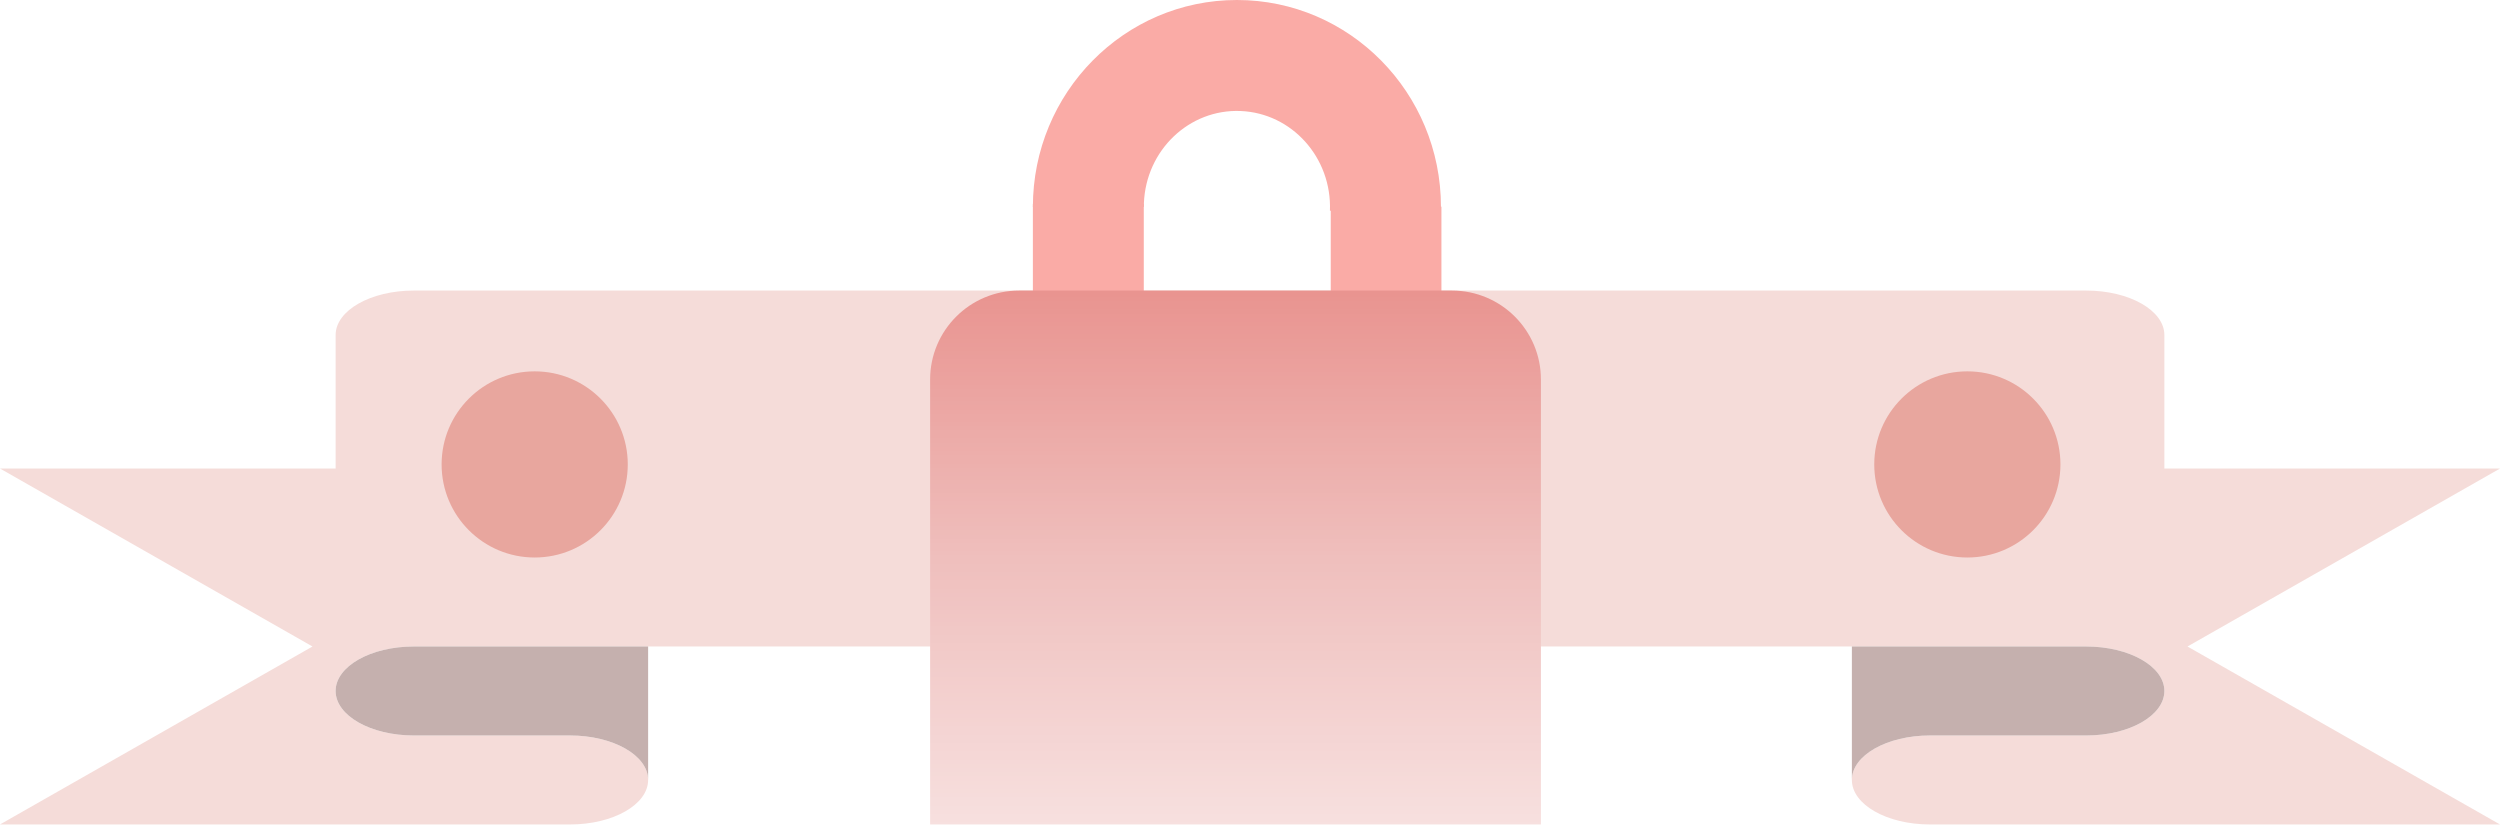
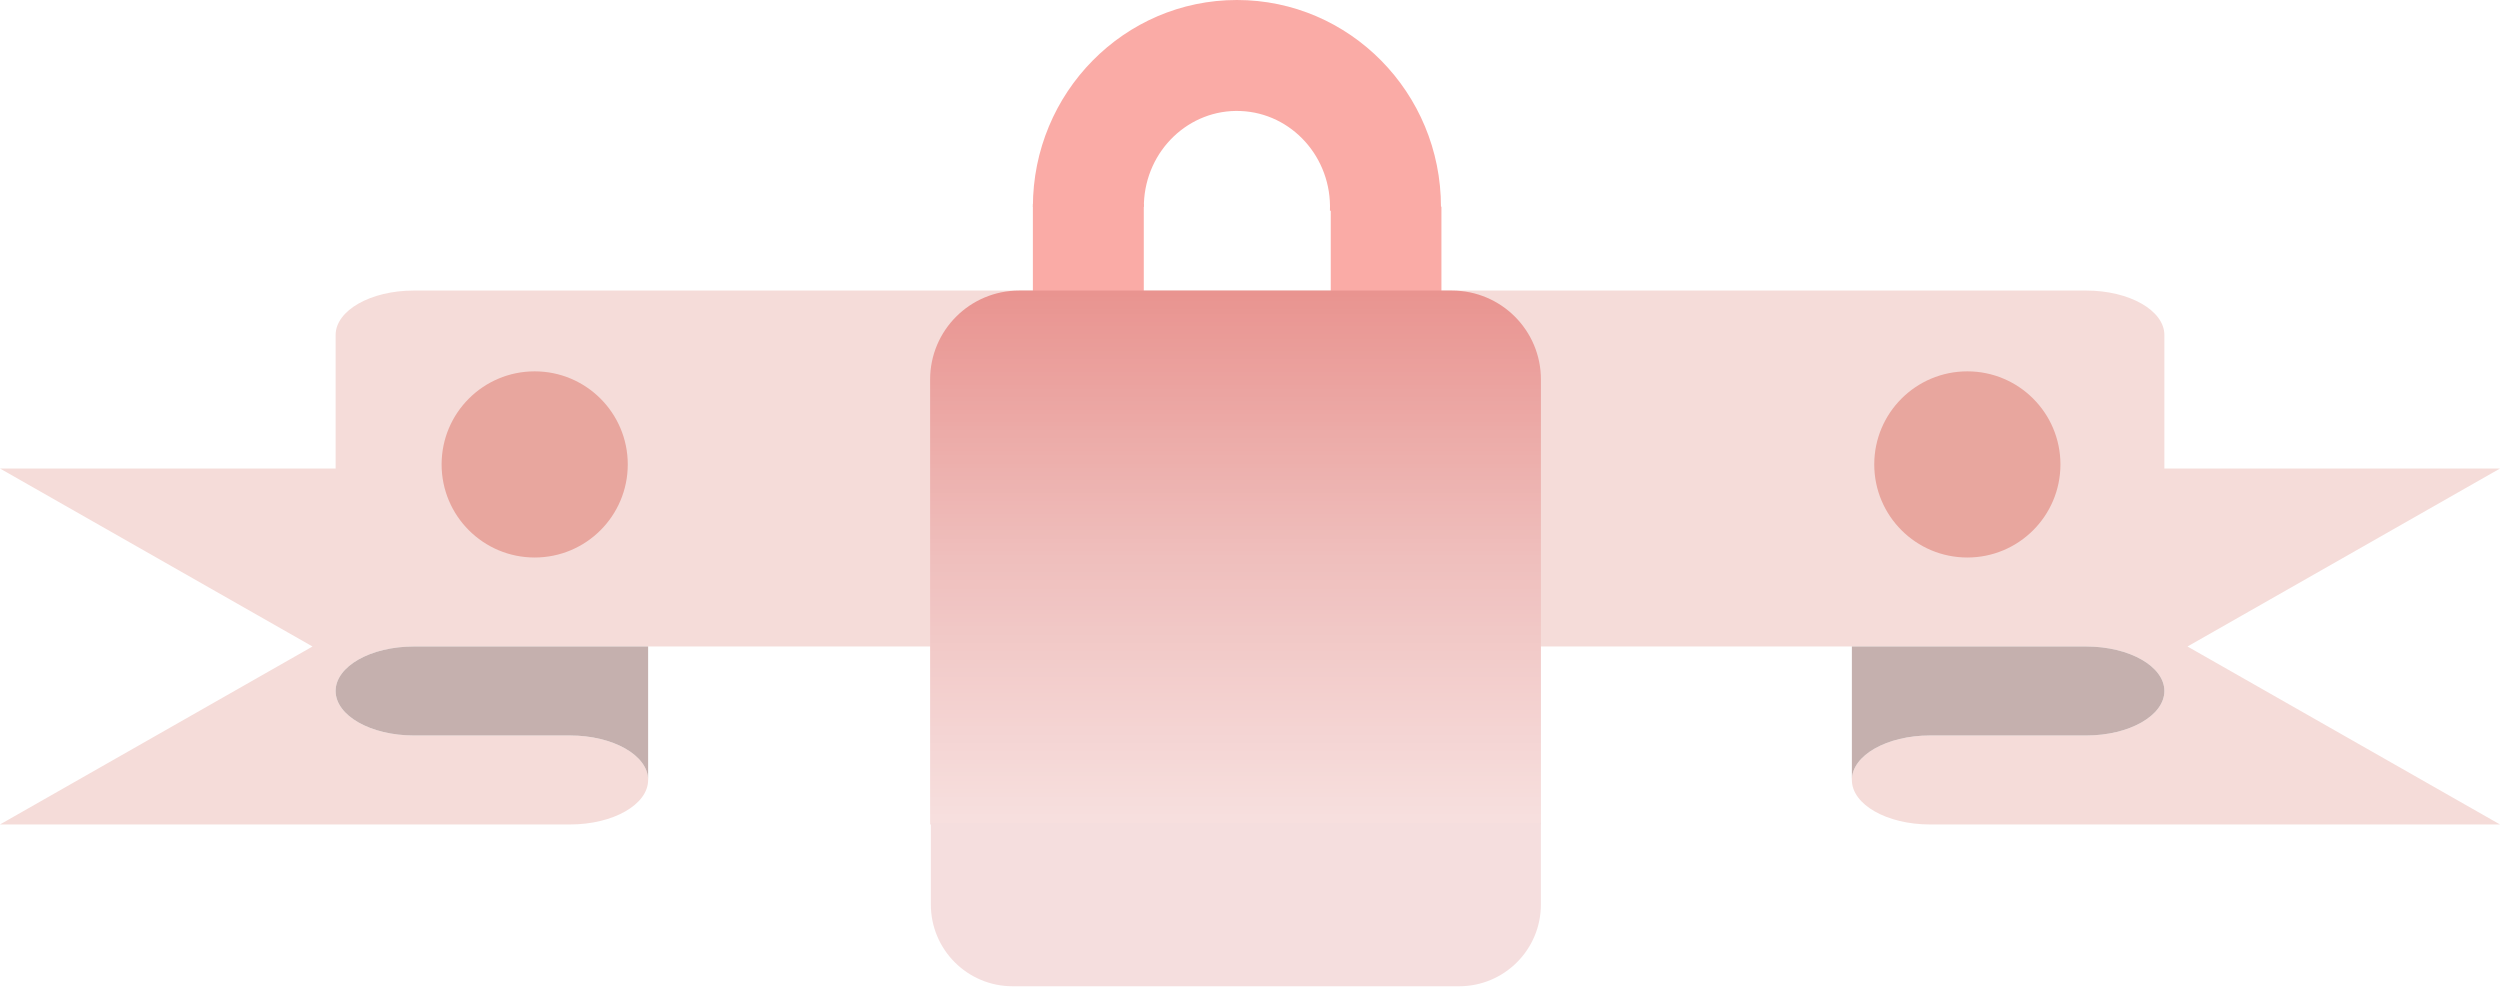
- <svg xmlns="http://www.w3.org/2000/svg" xmlns:xlink="http://www.w3.org/1999/xlink" width="238.76mm" height="78.74mm" viewBox="0 0 238.76 78.74" version="1.1" id="svg8">
+ <svg xmlns="http://www.w3.org/2000/svg" width="238.76mm" height="94.192mm" viewBox="0 0 238.76 94.192" version="1.1" id="svg8">
  <defs id="defs2">
-     <g id="g4491">
-       <symbol id="glyph0-0" overflow="visible" style="overflow:visible">
-         <path id="path4485" d="M 5.25,-6.953 V 0 H 0.234 V -6.953 Z M 4.781,-0.438 V -6.516 H 0.688 V -0.438 Z M 4.125,-4.594 c 0,0.211 -0.031,0.398 -0.094,0.562 -0.062,0.168 -0.152,0.309 -0.266,0.422 -0.117,0.117 -0.25,0.203 -0.406,0.266 -0.156,0.062 -0.324,0.102 -0.5,0.109 l -0.031,0.812 c 0,0.043 -0.027,0.07 -0.078,0.078 -0.055,0.012 -0.125,0.016 -0.219,0.016 -0.055,0 -0.102,0 -0.141,0 -0.031,0 -0.062,-0.004 -0.094,-0.016 C 2.273,-2.352 2.258,-2.363 2.25,-2.375 2.238,-2.383 2.234,-2.398 2.234,-2.422 L 2.219,-3.406 C 2.207,-3.508 2.227,-3.582 2.281,-3.625 2.332,-3.676 2.398,-3.703 2.484,-3.703 h 0.094 c 0.156,0 0.285,-0.02 0.391,-0.062 C 3.082,-3.805 3.172,-3.863 3.234,-3.938 3.305,-4.02 3.352,-4.113 3.375,-4.219 c 0.031,-0.102 0.047,-0.211 0.047,-0.328 0,-0.258 -0.074,-0.469 -0.219,-0.625 C 3.055,-5.328 2.82,-5.406 2.5,-5.406 c -0.137,0 -0.262,0.016 -0.375,0.047 -0.105,0.023 -0.199,0.055 -0.281,0.094 -0.086,0.031 -0.152,0.062 -0.203,0.094 -0.055,0.023 -0.09,0.031 -0.109,0.031 -0.012,0 -0.023,0 -0.031,0 C 1.488,-5.148 1.473,-5.164 1.453,-5.188 1.441,-5.207 1.43,-5.234 1.422,-5.266 c 0,-0.031 0,-0.078 0,-0.141 0,-0.062 0.004,-0.109 0.016,-0.141 C 1.445,-5.586 1.469,-5.625 1.5,-5.656 c 0.02,-0.02 0.066,-0.047 0.141,-0.078 0.07,-0.039 0.156,-0.07 0.25,-0.094 0.102,-0.031 0.211,-0.055 0.328,-0.078 0.125,-0.031 0.242,-0.047 0.359,-0.047 0.27,0 0.5,0.039 0.688,0.109 0.195,0.074 0.359,0.172 0.484,0.297 0.125,0.125 0.219,0.273 0.281,0.438 0.062,0.156 0.094,0.328 0.094,0.516 z m -1.172,3.125 c 0,0.074 -0.012,0.137 -0.031,0.188 -0.012,0.055 -0.031,0.094 -0.062,0.125 -0.031,0.031 -0.074,0.059 -0.125,0.078 -0.043,0.012 -0.105,0.016 -0.188,0.016 -0.074,0 -0.137,-0.004 -0.188,-0.016 C 2.305,-1.098 2.266,-1.125 2.234,-1.156 2.203,-1.188 2.176,-1.227 2.156,-1.281 2.145,-1.332 2.141,-1.395 2.141,-1.469 c 0,-0.07 0.004,-0.133 0.016,-0.188 0.02,-0.051 0.047,-0.094 0.078,-0.125 0.031,-0.031 0.07,-0.051 0.125,-0.062 0.051,-0.02 0.113,-0.031 0.188,-0.031 0.082,0 0.145,0.012 0.188,0.031 0.051,0.012 0.094,0.031 0.125,0.062 0.031,0.031 0.051,0.074 0.062,0.125 0.02,0.055 0.031,0.117 0.031,0.188 z M 0,2.125 Z m 0,0" style="stroke:none" />
-       </symbol>
-       <symbol id="glyph0-1" overflow="visible" style="overflow:visible">
-         <path id="path4488" d="" style="stroke:none" />
-       </symbol>
-     </g>
    <clipPath id="clip1">
-       <path id="path4493" d="M 302,148 H 468 V 294 H 302 Z m 0,0" />
+       <path id="path4485" d="M 324,132 H 490 V 278 H 324 Z m 0,0" />
    </clipPath>
    <clipPath id="clip2">
-       <path id="path4496" d="m 326.191,148.66 h 117.18 c 13.309,0 24.09,10.781 24.09,24.09 V 293.199 H 302.102 V 172.75 c 0,-13.309 10.789,-24.09 24.09,-24.09 z m 0,0" />
+       <path id="path4488" d="m 348.641,132.66 h 117.18 c 13.309,0 24.09,10.781 24.09,24.09 V 277.199 H 324.551 V 156.75 c 0,-13.309 10.789,-24.09 24.09,-24.09 z m 0,0" />
    </clipPath>
-     <linearGradient gradientTransform="matrix(1,0,0,-1,0,612)" y2="318.8" x2="384.78" y1="463.34" x1="384.78" gradientUnits="userSpaceOnUse" id="linear0">
-       <stop id="stop4499" style="stop-color:rgb(91.373%,58.038%,56.47%);stop-opacity:1;" offset="0" />
-       <stop id="stop4501" style="stop-color:rgb(91.391%,58.17%,56.607%);stop-opacity:1;" offset="0.008" />
-       <stop id="stop4503" style="stop-color:rgb(91.428%,58.434%,56.883%);stop-opacity:1;" offset="0.016" />
-       <stop id="stop4505" style="stop-color:rgb(91.464%,58.696%,57.159%);stop-opacity:1;" offset="0.023" />
-       <stop id="stop4507" style="stop-color:rgb(91.501%,58.96%,57.434%);stop-opacity:1;" offset="0.031" />
-       <stop id="stop4509" style="stop-color:rgb(91.537%,59.224%,57.71%);stop-opacity:1;" offset="0.039" />
-       <stop id="stop4511" style="stop-color:rgb(91.574%,59.486%,57.986%);stop-opacity:1;" offset="0.047" />
-       <stop id="stop4513" style="stop-color:rgb(91.611%,59.75%,58.263%);stop-opacity:1;" offset="0.055" />
-       <stop id="stop4515" style="stop-color:rgb(91.647%,60.014%,58.537%);stop-opacity:1;" offset="0.062" />
-       <stop id="stop4517" style="stop-color:rgb(91.684%,60.277%,58.813%);stop-opacity:1;" offset="0.07" />
-       <stop id="stop4519" style="stop-color:rgb(91.721%,60.541%,59.09%);stop-opacity:1;" offset="0.078" />
-       <stop id="stop4521" style="stop-color:rgb(91.759%,60.805%,59.364%);stop-opacity:1;" offset="0.086" />
-       <stop id="stop4523" style="stop-color:rgb(91.795%,61.067%,59.641%);stop-opacity:1;" offset="0.094" />
-       <stop id="stop4525" style="stop-color:rgb(91.832%,61.331%,59.917%);stop-opacity:1;" offset="0.102" />
-       <stop id="stop4527" style="stop-color:rgb(91.869%,61.595%,60.193%);stop-opacity:1;" offset="0.109" />
-       <stop id="stop4529" style="stop-color:rgb(91.905%,61.858%,60.468%);stop-opacity:1;" offset="0.117" />
-       <stop id="stop4531" style="stop-color:rgb(91.942%,62.122%,60.744%);stop-opacity:1;" offset="0.125" />
-       <stop id="stop4533" style="stop-color:rgb(91.978%,62.386%,61.02%);stop-opacity:1;" offset="0.133" />
-       <stop id="stop4535" style="stop-color:rgb(92.015%,62.648%,61.295%);stop-opacity:1;" offset="0.141" />
-       <stop id="stop4537" style="stop-color:rgb(92.052%,62.912%,61.571%);stop-opacity:1;" offset="0.148" />
-       <stop id="stop4539" style="stop-color:rgb(92.088%,63.176%,61.847%);stop-opacity:1;" offset="0.156" />
-       <stop id="stop4541" style="stop-color:rgb(92.125%,63.438%,62.122%);stop-opacity:1;" offset="0.164" />
-       <stop id="stop4543" style="stop-color:rgb(92.162%,63.702%,62.398%);stop-opacity:1;" offset="0.172" />
-       <stop id="stop4545" style="stop-color:rgb(92.2%,63.966%,62.674%);stop-opacity:1;" offset="0.18" />
-       <stop id="stop4547" style="stop-color:rgb(92.236%,64.23%,62.95%);stop-opacity:1;" offset="0.188" />
-       <stop id="stop4549" style="stop-color:rgb(92.273%,64.493%,63.225%);stop-opacity:1;" offset="0.195" />
-       <stop id="stop4551" style="stop-color:rgb(92.31%,64.757%,63.501%);stop-opacity:1;" offset="0.203" />
-       <stop id="stop4553" style="stop-color:rgb(92.346%,65.021%,63.777%);stop-opacity:1;" offset="0.211" />
-       <stop id="stop4555" style="stop-color:rgb(92.383%,65.283%,64.052%);stop-opacity:1;" offset="0.219" />
-       <stop id="stop4557" style="stop-color:rgb(92.419%,65.547%,64.328%);stop-opacity:1;" offset="0.227" />
-       <stop id="stop4559" style="stop-color:rgb(92.456%,65.811%,64.604%);stop-opacity:1;" offset="0.234" />
-       <stop id="stop4561" style="stop-color:rgb(92.493%,66.074%,64.879%);stop-opacity:1;" offset="0.242" />
-       <stop id="stop4563" style="stop-color:rgb(92.529%,66.338%,65.155%);stop-opacity:1;" offset="0.25" />
-       <stop id="stop4565" style="stop-color:rgb(92.566%,66.602%,65.431%);stop-opacity:1;" offset="0.258" />
-       <stop id="stop4567" style="stop-color:rgb(92.603%,66.864%,65.707%);stop-opacity:1;" offset="0.266" />
-       <stop id="stop4569" style="stop-color:rgb(92.641%,67.128%,65.982%);stop-opacity:1;" offset="0.273" />
-       <stop id="stop4571" style="stop-color:rgb(92.677%,67.392%,66.258%);stop-opacity:1;" offset="0.281" />
-       <stop id="stop4573" style="stop-color:rgb(92.714%,67.654%,66.534%);stop-opacity:1;" offset="0.289" />
-       <stop id="stop4575" style="stop-color:rgb(92.751%,67.918%,66.809%);stop-opacity:1;" offset="0.297" />
-       <stop id="stop4577" style="stop-color:rgb(92.787%,68.182%,67.085%);stop-opacity:1;" offset="0.305" />
-       <stop id="stop4579" style="stop-color:rgb(92.824%,68.445%,67.361%);stop-opacity:1;" offset="0.312" />
-       <stop id="stop4581" style="stop-color:rgb(92.86%,68.709%,67.638%);stop-opacity:1;" offset="0.32" />
-       <stop id="stop4583" style="stop-color:rgb(92.897%,68.973%,67.912%);stop-opacity:1;" offset="0.328" />
-       <stop id="stop4585" style="stop-color:rgb(92.934%,69.235%,68.188%);stop-opacity:1;" offset="0.336" />
-       <stop id="stop4587" style="stop-color:rgb(92.97%,69.499%,68.465%);stop-opacity:1;" offset="0.344" />
-       <stop id="stop4589" style="stop-color:rgb(93.007%,69.763%,68.739%);stop-opacity:1;" offset="0.352" />
-       <stop id="stop4591" style="stop-color:rgb(93.045%,70.026%,69.016%);stop-opacity:1;" offset="0.359" />
-       <stop id="stop4593" style="stop-color:rgb(93.082%,70.29%,69.292%);stop-opacity:1;" offset="0.367" />
-       <stop id="stop4595" style="stop-color:rgb(93.118%,70.554%,69.566%);stop-opacity:1;" offset="0.375" />
-       <stop id="stop4597" style="stop-color:rgb(93.155%,70.816%,69.843%);stop-opacity:1;" offset="0.383" />
-       <stop id="stop4599" style="stop-color:rgb(93.192%,71.08%,70.119%);stop-opacity:1;" offset="0.391" />
-       <stop id="stop4601" style="stop-color:rgb(93.228%,71.344%,70.395%);stop-opacity:1;" offset="0.398" />
-       <stop id="stop4603" style="stop-color:rgb(93.265%,71.606%,70.67%);stop-opacity:1;" offset="0.406" />
-       <stop id="stop4605" style="stop-color:rgb(93.301%,71.87%,70.946%);stop-opacity:1;" offset="0.414" />
-       <stop id="stop4607" style="stop-color:rgb(93.338%,72.134%,71.222%);stop-opacity:1;" offset="0.422" />
-       <stop id="stop4609" style="stop-color:rgb(93.375%,72.398%,71.497%);stop-opacity:1;" offset="0.43" />
-       <stop id="stop4611" style="stop-color:rgb(93.411%,72.661%,71.773%);stop-opacity:1;" offset="0.438" />
-       <stop id="stop4613" style="stop-color:rgb(93.448%,72.925%,72.049%);stop-opacity:1;" offset="0.445" />
-       <stop id="stop4615" style="stop-color:rgb(93.486%,73.189%,72.325%);stop-opacity:1;" offset="0.453" />
-       <stop id="stop4617" style="stop-color:rgb(93.523%,73.451%,72.6%);stop-opacity:1;" offset="0.461" />
-       <stop id="stop4619" style="stop-color:rgb(93.559%,73.715%,72.876%);stop-opacity:1;" offset="0.469" />
-       <stop id="stop4621" style="stop-color:rgb(93.596%,73.979%,73.152%);stop-opacity:1;" offset="0.477" />
-       <stop id="stop4623" style="stop-color:rgb(93.633%,74.242%,73.427%);stop-opacity:1;" offset="0.484" />
-       <stop id="stop4625" style="stop-color:rgb(93.669%,74.506%,73.703%);stop-opacity:1;" offset="0.492" />
-       <stop id="stop4627" style="stop-color:rgb(93.706%,74.77%,73.979%);stop-opacity:1;" offset="0.5" />
-       <stop id="stop4629" style="stop-color:rgb(93.748%,75.002%,74.22%);stop-opacity:1;" offset="0.508" />
-       <stop id="stop4631" style="stop-color:rgb(93.797%,75.204%,74.429%);stop-opacity:1;" offset="0.516" />
-       <stop id="stop4633" style="stop-color:rgb(93.846%,75.406%,74.638%);stop-opacity:1;" offset="0.523" />
-       <stop id="stop4635" style="stop-color:rgb(93.896%,75.609%,74.846%);stop-opacity:1;" offset="0.531" />
-       <stop id="stop4637" style="stop-color:rgb(93.945%,75.81%,75.055%);stop-opacity:1;" offset="0.539" />
-       <stop id="stop4639" style="stop-color:rgb(93.994%,76.013%,75.262%);stop-opacity:1;" offset="0.547" />
-       <stop id="stop4641" style="stop-color:rgb(94.043%,76.215%,75.471%);stop-opacity:1;" offset="0.555" />
-       <stop id="stop4643" style="stop-color:rgb(94.092%,76.418%,75.679%);stop-opacity:1;" offset="0.562" />
-       <stop id="stop4645" style="stop-color:rgb(94.141%,76.619%,75.888%);stop-opacity:1;" offset="0.57" />
-       <stop id="stop4647" style="stop-color:rgb(94.189%,76.822%,76.096%);stop-opacity:1;" offset="0.578" />
-       <stop id="stop4649" style="stop-color:rgb(94.238%,77.023%,76.305%);stop-opacity:1;" offset="0.586" />
-       <stop id="stop4651" style="stop-color:rgb(94.289%,77.226%,76.512%);stop-opacity:1;" offset="0.594" />
-       <stop id="stop4653" style="stop-color:rgb(94.337%,77.428%,76.721%);stop-opacity:1;" offset="0.602" />
-       <stop id="stop4655" style="stop-color:rgb(94.386%,77.631%,76.929%);stop-opacity:1;" offset="0.609" />
-       <stop id="stop4657" style="stop-color:rgb(94.435%,77.832%,77.138%);stop-opacity:1;" offset="0.617" />
-       <stop id="stop4659" style="stop-color:rgb(94.484%,78.035%,77.345%);stop-opacity:1;" offset="0.625" />
-       <stop id="stop4661" style="stop-color:rgb(94.533%,78.238%,77.554%);stop-opacity:1;" offset="0.633" />
-       <stop id="stop4663" style="stop-color:rgb(94.582%,78.439%,77.762%);stop-opacity:1;" offset="0.641" />
-       <stop id="stop4665" style="stop-color:rgb(94.632%,78.642%,77.971%);stop-opacity:1;" offset="0.648" />
-       <stop id="stop4667" style="stop-color:rgb(94.681%,78.844%,78.18%);stop-opacity:1;" offset="0.656" />
-       <stop id="stop4669" style="stop-color:rgb(94.73%,79.047%,78.387%);stop-opacity:1;" offset="0.664" />
-       <stop id="stop4671" style="stop-color:rgb(94.778%,79.248%,78.596%);stop-opacity:1;" offset="0.672" />
-       <stop id="stop4673" style="stop-color:rgb(94.827%,79.451%,78.804%);stop-opacity:1;" offset="0.68" />
-       <stop id="stop4675" style="stop-color:rgb(94.876%,79.652%,79.013%);stop-opacity:1;" offset="0.688" />
-       <stop id="stop4677" style="stop-color:rgb(94.925%,79.855%,79.221%);stop-opacity:1;" offset="0.695" />
-       <stop id="stop4679" style="stop-color:rgb(94.974%,80.057%,79.43%);stop-opacity:1;" offset="0.703" />
-       <stop id="stop4681" style="stop-color:rgb(95.024%,80.26%,79.637%);stop-opacity:1;" offset="0.711" />
-       <stop id="stop4683" style="stop-color:rgb(95.073%,80.461%,79.846%);stop-opacity:1;" offset="0.719" />
-       <stop id="stop4685" style="stop-color:rgb(95.122%,80.664%,80.054%);stop-opacity:1;" offset="0.727" />
-       <stop id="stop4687" style="stop-color:rgb(95.171%,80.865%,80.263%);stop-opacity:1;" offset="0.734" />
-       <stop id="stop4689" style="stop-color:rgb(95.219%,81.068%,80.47%);stop-opacity:1;" offset="0.742" />
-       <stop id="stop4691" style="stop-color:rgb(95.268%,81.27%,80.679%);stop-opacity:1;" offset="0.75" />
-       <stop id="stop4693" style="stop-color:rgb(95.317%,81.473%,80.887%);stop-opacity:1;" offset="0.758" />
-       <stop id="stop4695" style="stop-color:rgb(95.367%,81.674%,81.096%);stop-opacity:1;" offset="0.766" />
-       <stop id="stop4697" style="stop-color:rgb(95.416%,81.877%,81.303%);stop-opacity:1;" offset="0.773" />
-       <stop id="stop4699" style="stop-color:rgb(95.465%,82.079%,81.512%);stop-opacity:1;" offset="0.781" />
-       <stop id="stop4701" style="stop-color:rgb(95.514%,82.281%,81.721%);stop-opacity:1;" offset="0.789" />
-       <stop id="stop4703" style="stop-color:rgb(95.563%,82.483%,81.929%);stop-opacity:1;" offset="0.797" />
-       <stop id="stop4705" style="stop-color:rgb(95.612%,82.686%,82.138%);stop-opacity:1;" offset="0.805" />
-       <stop id="stop4707" style="stop-color:rgb(95.66%,82.887%,82.346%);stop-opacity:1;" offset="0.812" />
-       <stop id="stop4709" style="stop-color:rgb(95.709%,83.09%,82.555%);stop-opacity:1;" offset="0.82" />
-       <stop id="stop4711" style="stop-color:rgb(95.76%,83.292%,82.762%);stop-opacity:1;" offset="0.828" />
-       <stop id="stop4713" style="stop-color:rgb(95.808%,83.495%,82.971%);stop-opacity:1;" offset="0.836" />
-       <stop id="stop4715" style="stop-color:rgb(95.857%,83.696%,83.179%);stop-opacity:1;" offset="0.844" />
-       <stop id="stop4717" style="stop-color:rgb(95.906%,83.899%,83.388%);stop-opacity:1;" offset="0.852" />
-       <stop id="stop4719" style="stop-color:rgb(95.955%,84.1%,83.595%);stop-opacity:1;" offset="0.859" />
-       <stop id="stop4721" style="stop-color:rgb(96.004%,84.303%,83.804%);stop-opacity:1;" offset="0.867" />
-       <stop id="stop4723" style="stop-color:rgb(96.053%,84.506%,84.012%);stop-opacity:1;" offset="0.875" />
-       <stop id="stop4725" style="stop-color:rgb(96.103%,84.708%,84.221%);stop-opacity:1;" offset="0.883" />
-       <stop id="stop4727" style="stop-color:rgb(96.152%,84.911%,84.428%);stop-opacity:1;" offset="0.891" />
-       <stop id="stop4729" style="stop-color:rgb(96.201%,85.112%,84.637%);stop-opacity:1;" offset="0.898" />
-       <stop id="stop4731" style="stop-color:rgb(96.249%,85.315%,84.845%);stop-opacity:1;" offset="0.906" />
-       <stop id="stop4733" style="stop-color:rgb(96.298%,85.516%,85.054%);stop-opacity:1;" offset="0.914" />
-       <stop id="stop4735" style="stop-color:rgb(96.347%,85.719%,85.263%);stop-opacity:1;" offset="0.922" />
-       <stop id="stop4737" style="stop-color:rgb(96.396%,85.921%,85.471%);stop-opacity:1;" offset="0.93" />
-       <stop id="stop4739" style="stop-color:rgb(96.445%,86.124%,85.68%);stop-opacity:1;" offset="0.938" />
-       <stop id="stop4741" style="stop-color:rgb(96.495%,86.325%,85.887%);stop-opacity:1;" offset="0.945" />
-       <stop id="stop4743" style="stop-color:rgb(96.544%,86.528%,86.096%);stop-opacity:1;" offset="0.953" />
-       <stop id="stop4745" style="stop-color:rgb(96.593%,86.729%,86.304%);stop-opacity:1;" offset="0.961" />
-       <stop id="stop4747" style="stop-color:rgb(96.642%,86.932%,86.513%);stop-opacity:1;" offset="0.969" />
-       <stop id="stop4749" style="stop-color:rgb(96.69%,87.134%,86.72%);stop-opacity:1;" offset="0.977" />
-       <stop id="stop4751" style="stop-color:rgb(96.739%,87.337%,86.929%);stop-opacity:1;" offset="0.984" />
-       <stop id="stop4753" style="stop-color:rgb(96.788%,87.538%,87.137%);stop-opacity:1;" offset="0.992" />
-       <stop id="stop4755" style="stop-color:rgb(96.838%,87.741%,87.346%);stop-opacity:1;" offset="1" />
+     <linearGradient gradientTransform="matrix(1,0,0,-1,0,612)" y2="334.8" x2="407.23" y1="479.34" x1="407.23" gradientUnits="userSpaceOnUse" id="linear0">
+       <stop id="stop4491" style="stop-color:rgb(91.373%,58.038%,56.47%);stop-opacity:1;" offset="0" />
+       <stop id="stop4493" style="stop-color:rgb(91.391%,58.17%,56.607%);stop-opacity:1;" offset="0.008" />
+       <stop id="stop4495" style="stop-color:rgb(91.428%,58.434%,56.883%);stop-opacity:1;" offset="0.016" />
+       <stop id="stop4497" style="stop-color:rgb(91.464%,58.696%,57.159%);stop-opacity:1;" offset="0.023" />
+       <stop id="stop4499" style="stop-color:rgb(91.501%,58.96%,57.434%);stop-opacity:1;" offset="0.031" />
+       <stop id="stop4501" style="stop-color:rgb(91.537%,59.224%,57.71%);stop-opacity:1;" offset="0.039" />
+       <stop id="stop4503" style="stop-color:rgb(91.574%,59.486%,57.986%);stop-opacity:1;" offset="0.047" />
+       <stop id="stop4505" style="stop-color:rgb(91.611%,59.75%,58.263%);stop-opacity:1;" offset="0.055" />
+       <stop id="stop4507" style="stop-color:rgb(91.647%,60.014%,58.537%);stop-opacity:1;" offset="0.062" />
+       <stop id="stop4509" style="stop-color:rgb(91.684%,60.277%,58.813%);stop-opacity:1;" offset="0.07" />
+       <stop id="stop4511" style="stop-color:rgb(91.721%,60.541%,59.09%);stop-opacity:1;" offset="0.078" />
+       <stop id="stop4513" style="stop-color:rgb(91.759%,60.805%,59.364%);stop-opacity:1;" offset="0.086" />
+       <stop id="stop4515" style="stop-color:rgb(91.795%,61.067%,59.641%);stop-opacity:1;" offset="0.094" />
+       <stop id="stop4517" style="stop-color:rgb(91.832%,61.331%,59.917%);stop-opacity:1;" offset="0.102" />
+       <stop id="stop4519" style="stop-color:rgb(91.869%,61.595%,60.193%);stop-opacity:1;" offset="0.109" />
+       <stop id="stop4521" style="stop-color:rgb(91.905%,61.858%,60.468%);stop-opacity:1;" offset="0.117" />
+       <stop id="stop4523" style="stop-color:rgb(91.942%,62.122%,60.744%);stop-opacity:1;" offset="0.125" />
+       <stop id="stop4525" style="stop-color:rgb(91.978%,62.386%,61.02%);stop-opacity:1;" offset="0.133" />
+       <stop id="stop4527" style="stop-color:rgb(92.015%,62.648%,61.295%);stop-opacity:1;" offset="0.141" />
+       <stop id="stop4529" style="stop-color:rgb(92.052%,62.912%,61.571%);stop-opacity:1;" offset="0.148" />
+       <stop id="stop4531" style="stop-color:rgb(92.088%,63.176%,61.847%);stop-opacity:1;" offset="0.156" />
+       <stop id="stop4533" style="stop-color:rgb(92.125%,63.438%,62.122%);stop-opacity:1;" offset="0.164" />
+       <stop id="stop4535" style="stop-color:rgb(92.162%,63.702%,62.398%);stop-opacity:1;" offset="0.172" />
+       <stop id="stop4537" style="stop-color:rgb(92.2%,63.966%,62.674%);stop-opacity:1;" offset="0.18" />
+       <stop id="stop4539" style="stop-color:rgb(92.236%,64.23%,62.95%);stop-opacity:1;" offset="0.188" />
+       <stop id="stop4541" style="stop-color:rgb(92.273%,64.493%,63.225%);stop-opacity:1;" offset="0.195" />
+       <stop id="stop4543" style="stop-color:rgb(92.31%,64.757%,63.501%);stop-opacity:1;" offset="0.203" />
+       <stop id="stop4545" style="stop-color:rgb(92.346%,65.021%,63.777%);stop-opacity:1;" offset="0.211" />
+       <stop id="stop4547" style="stop-color:rgb(92.383%,65.283%,64.052%);stop-opacity:1;" offset="0.219" />
+       <stop id="stop4549" style="stop-color:rgb(92.419%,65.547%,64.328%);stop-opacity:1;" offset="0.227" />
+       <stop id="stop4551" style="stop-color:rgb(92.456%,65.811%,64.604%);stop-opacity:1;" offset="0.234" />
+       <stop id="stop4553" style="stop-color:rgb(92.493%,66.074%,64.879%);stop-opacity:1;" offset="0.242" />
+       <stop id="stop4555" style="stop-color:rgb(92.529%,66.338%,65.155%);stop-opacity:1;" offset="0.25" />
+       <stop id="stop4557" style="stop-color:rgb(92.566%,66.602%,65.431%);stop-opacity:1;" offset="0.258" />
+       <stop id="stop4559" style="stop-color:rgb(92.603%,66.864%,65.707%);stop-opacity:1;" offset="0.266" />
+       <stop id="stop4561" style="stop-color:rgb(92.641%,67.128%,65.982%);stop-opacity:1;" offset="0.273" />
+       <stop id="stop4563" style="stop-color:rgb(92.677%,67.392%,66.258%);stop-opacity:1;" offset="0.281" />
+       <stop id="stop4565" style="stop-color:rgb(92.714%,67.654%,66.534%);stop-opacity:1;" offset="0.289" />
+       <stop id="stop4567" style="stop-color:rgb(92.751%,67.918%,66.809%);stop-opacity:1;" offset="0.297" />
+       <stop id="stop4569" style="stop-color:rgb(92.787%,68.182%,67.085%);stop-opacity:1;" offset="0.305" />
+       <stop id="stop4571" style="stop-color:rgb(92.824%,68.445%,67.361%);stop-opacity:1;" offset="0.312" />
+       <stop id="stop4573" style="stop-color:rgb(92.86%,68.709%,67.638%);stop-opacity:1;" offset="0.32" />
+       <stop id="stop4575" style="stop-color:rgb(92.897%,68.973%,67.912%);stop-opacity:1;" offset="0.328" />
+       <stop id="stop4577" style="stop-color:rgb(92.934%,69.235%,68.188%);stop-opacity:1;" offset="0.336" />
+       <stop id="stop4579" style="stop-color:rgb(92.97%,69.499%,68.465%);stop-opacity:1;" offset="0.344" />
+       <stop id="stop4581" style="stop-color:rgb(93.007%,69.763%,68.739%);stop-opacity:1;" offset="0.352" />
+       <stop id="stop4583" style="stop-color:rgb(93.045%,70.026%,69.016%);stop-opacity:1;" offset="0.359" />
+       <stop id="stop4585" style="stop-color:rgb(93.082%,70.29%,69.292%);stop-opacity:1;" offset="0.367" />
+       <stop id="stop4587" style="stop-color:rgb(93.118%,70.554%,69.566%);stop-opacity:1;" offset="0.375" />
+       <stop id="stop4589" style="stop-color:rgb(93.155%,70.816%,69.843%);stop-opacity:1;" offset="0.383" />
+       <stop id="stop4591" style="stop-color:rgb(93.192%,71.08%,70.119%);stop-opacity:1;" offset="0.391" />
+       <stop id="stop4593" style="stop-color:rgb(93.228%,71.344%,70.395%);stop-opacity:1;" offset="0.398" />
+       <stop id="stop4595" style="stop-color:rgb(93.265%,71.606%,70.67%);stop-opacity:1;" offset="0.406" />
+       <stop id="stop4597" style="stop-color:rgb(93.301%,71.87%,70.946%);stop-opacity:1;" offset="0.414" />
+       <stop id="stop4599" style="stop-color:rgb(93.338%,72.134%,71.222%);stop-opacity:1;" offset="0.422" />
+       <stop id="stop4601" style="stop-color:rgb(93.375%,72.398%,71.497%);stop-opacity:1;" offset="0.43" />
+       <stop id="stop4603" style="stop-color:rgb(93.411%,72.661%,71.773%);stop-opacity:1;" offset="0.438" />
+       <stop id="stop4605" style="stop-color:rgb(93.448%,72.925%,72.049%);stop-opacity:1;" offset="0.445" />
+       <stop id="stop4607" style="stop-color:rgb(93.486%,73.189%,72.325%);stop-opacity:1;" offset="0.453" />
+       <stop id="stop4609" style="stop-color:rgb(93.523%,73.451%,72.6%);stop-opacity:1;" offset="0.461" />
+       <stop id="stop4611" style="stop-color:rgb(93.559%,73.715%,72.876%);stop-opacity:1;" offset="0.469" />
+       <stop id="stop4613" style="stop-color:rgb(93.596%,73.979%,73.152%);stop-opacity:1;" offset="0.477" />
+       <stop id="stop4615" style="stop-color:rgb(93.633%,74.242%,73.427%);stop-opacity:1;" offset="0.484" />
+       <stop id="stop4617" style="stop-color:rgb(93.669%,74.506%,73.703%);stop-opacity:1;" offset="0.492" />
+       <stop id="stop4619" style="stop-color:rgb(93.706%,74.77%,73.979%);stop-opacity:1;" offset="0.5" />
+       <stop id="stop4621" style="stop-color:rgb(93.748%,75.002%,74.22%);stop-opacity:1;" offset="0.508" />
+       <stop id="stop4623" style="stop-color:rgb(93.797%,75.204%,74.429%);stop-opacity:1;" offset="0.516" />
+       <stop id="stop4625" style="stop-color:rgb(93.846%,75.406%,74.638%);stop-opacity:1;" offset="0.523" />
+       <stop id="stop4627" style="stop-color:rgb(93.896%,75.609%,74.846%);stop-opacity:1;" offset="0.531" />
+       <stop id="stop4629" style="stop-color:rgb(93.945%,75.81%,75.055%);stop-opacity:1;" offset="0.539" />
+       <stop id="stop4631" style="stop-color:rgb(93.994%,76.013%,75.262%);stop-opacity:1;" offset="0.547" />
+       <stop id="stop4633" style="stop-color:rgb(94.043%,76.215%,75.471%);stop-opacity:1;" offset="0.555" />
+       <stop id="stop4635" style="stop-color:rgb(94.092%,76.418%,75.679%);stop-opacity:1;" offset="0.562" />
+       <stop id="stop4637" style="stop-color:rgb(94.141%,76.619%,75.888%);stop-opacity:1;" offset="0.57" />
+       <stop id="stop4639" style="stop-color:rgb(94.189%,76.822%,76.096%);stop-opacity:1;" offset="0.578" />
+       <stop id="stop4641" style="stop-color:rgb(94.238%,77.023%,76.305%);stop-opacity:1;" offset="0.586" />
+       <stop id="stop4643" style="stop-color:rgb(94.289%,77.226%,76.512%);stop-opacity:1;" offset="0.594" />
+       <stop id="stop4645" style="stop-color:rgb(94.337%,77.428%,76.721%);stop-opacity:1;" offset="0.602" />
+       <stop id="stop4647" style="stop-color:rgb(94.386%,77.631%,76.929%);stop-opacity:1;" offset="0.609" />
+       <stop id="stop4649" style="stop-color:rgb(94.435%,77.832%,77.138%);stop-opacity:1;" offset="0.617" />
+       <stop id="stop4651" style="stop-color:rgb(94.484%,78.035%,77.345%);stop-opacity:1;" offset="0.625" />
+       <stop id="stop4653" style="stop-color:rgb(94.533%,78.238%,77.554%);stop-opacity:1;" offset="0.633" />
+       <stop id="stop4655" style="stop-color:rgb(94.582%,78.439%,77.762%);stop-opacity:1;" offset="0.641" />
+       <stop id="stop4657" style="stop-color:rgb(94.632%,78.642%,77.971%);stop-opacity:1;" offset="0.648" />
+       <stop id="stop4659" style="stop-color:rgb(94.681%,78.844%,78.18%);stop-opacity:1;" offset="0.656" />
+       <stop id="stop4661" style="stop-color:rgb(94.73%,79.047%,78.387%);stop-opacity:1;" offset="0.664" />
+       <stop id="stop4663" style="stop-color:rgb(94.778%,79.248%,78.596%);stop-opacity:1;" offset="0.672" />
+       <stop id="stop4665" style="stop-color:rgb(94.827%,79.451%,78.804%);stop-opacity:1;" offset="0.68" />
+       <stop id="stop4667" style="stop-color:rgb(94.876%,79.652%,79.013%);stop-opacity:1;" offset="0.688" />
+       <stop id="stop4669" style="stop-color:rgb(94.925%,79.855%,79.221%);stop-opacity:1;" offset="0.695" />
+       <stop id="stop4671" style="stop-color:rgb(94.974%,80.057%,79.43%);stop-opacity:1;" offset="0.703" />
+       <stop id="stop4673" style="stop-color:rgb(95.024%,80.26%,79.637%);stop-opacity:1;" offset="0.711" />
+       <stop id="stop4675" style="stop-color:rgb(95.073%,80.461%,79.846%);stop-opacity:1;" offset="0.719" />
+       <stop id="stop4677" style="stop-color:rgb(95.122%,80.664%,80.054%);stop-opacity:1;" offset="0.727" />
+       <stop id="stop4679" style="stop-color:rgb(95.171%,80.865%,80.263%);stop-opacity:1;" offset="0.734" />
+       <stop id="stop4681" style="stop-color:rgb(95.219%,81.068%,80.47%);stop-opacity:1;" offset="0.742" />
+       <stop id="stop4683" style="stop-color:rgb(95.268%,81.27%,80.679%);stop-opacity:1;" offset="0.75" />
+       <stop id="stop4685" style="stop-color:rgb(95.317%,81.473%,80.887%);stop-opacity:1;" offset="0.758" />
+       <stop id="stop4687" style="stop-color:rgb(95.367%,81.674%,81.096%);stop-opacity:1;" offset="0.766" />
+       <stop id="stop4689" style="stop-color:rgb(95.416%,81.877%,81.303%);stop-opacity:1;" offset="0.773" />
+       <stop id="stop4691" style="stop-color:rgb(95.465%,82.079%,81.512%);stop-opacity:1;" offset="0.781" />
+       <stop id="stop4693" style="stop-color:rgb(95.514%,82.281%,81.721%);stop-opacity:1;" offset="0.789" />
+       <stop id="stop4695" style="stop-color:rgb(95.563%,82.483%,81.929%);stop-opacity:1;" offset="0.797" />
+       <stop id="stop4697" style="stop-color:rgb(95.612%,82.686%,82.138%);stop-opacity:1;" offset="0.805" />
+       <stop id="stop4699" style="stop-color:rgb(95.66%,82.887%,82.346%);stop-opacity:1;" offset="0.812" />
+       <stop id="stop4701" style="stop-color:rgb(95.709%,83.09%,82.555%);stop-opacity:1;" offset="0.82" />
+       <stop id="stop4703" style="stop-color:rgb(95.76%,83.292%,82.762%);stop-opacity:1;" offset="0.828" />
+       <stop id="stop4705" style="stop-color:rgb(95.808%,83.495%,82.971%);stop-opacity:1;" offset="0.836" />
+       <stop id="stop4707" style="stop-color:rgb(95.857%,83.696%,83.179%);stop-opacity:1;" offset="0.844" />
+       <stop id="stop4709" style="stop-color:rgb(95.906%,83.899%,83.388%);stop-opacity:1;" offset="0.852" />
+       <stop id="stop4711" style="stop-color:rgb(95.955%,84.1%,83.595%);stop-opacity:1;" offset="0.859" />
+       <stop id="stop4713" style="stop-color:rgb(96.004%,84.303%,83.804%);stop-opacity:1;" offset="0.867" />
+       <stop id="stop4715" style="stop-color:rgb(96.053%,84.506%,84.012%);stop-opacity:1;" offset="0.875" />
+       <stop id="stop4717" style="stop-color:rgb(96.103%,84.708%,84.221%);stop-opacity:1;" offset="0.883" />
+       <stop id="stop4719" style="stop-color:rgb(96.152%,84.911%,84.428%);stop-opacity:1;" offset="0.891" />
+       <stop id="stop4721" style="stop-color:rgb(96.201%,85.112%,84.637%);stop-opacity:1;" offset="0.898" />
+       <stop id="stop4723" style="stop-color:rgb(96.249%,85.315%,84.845%);stop-opacity:1;" offset="0.906" />
+       <stop id="stop4725" style="stop-color:rgb(96.298%,85.516%,85.054%);stop-opacity:1;" offset="0.914" />
+       <stop id="stop4727" style="stop-color:rgb(96.347%,85.719%,85.263%);stop-opacity:1;" offset="0.922" />
+       <stop id="stop4729" style="stop-color:rgb(96.396%,85.921%,85.471%);stop-opacity:1;" offset="0.93" />
+       <stop id="stop4731" style="stop-color:rgb(96.445%,86.124%,85.68%);stop-opacity:1;" offset="0.938" />
+       <stop id="stop4733" style="stop-color:rgb(96.495%,86.325%,85.887%);stop-opacity:1;" offset="0.945" />
+       <stop id="stop4735" style="stop-color:rgb(96.544%,86.528%,86.096%);stop-opacity:1;" offset="0.953" />
+       <stop id="stop4737" style="stop-color:rgb(96.593%,86.729%,86.304%);stop-opacity:1;" offset="0.961" />
+       <stop id="stop4739" style="stop-color:rgb(96.642%,86.932%,86.513%);stop-opacity:1;" offset="0.969" />
+       <stop id="stop4741" style="stop-color:rgb(96.69%,87.134%,86.72%);stop-opacity:1;" offset="0.977" />
+       <stop id="stop4743" style="stop-color:rgb(96.739%,87.337%,86.929%);stop-opacity:1;" offset="0.984" />
+       <stop id="stop4745" style="stop-color:rgb(96.788%,87.538%,87.137%);stop-opacity:1;" offset="0.992" />
+       <stop id="stop4747" style="stop-color:rgb(96.838%,87.741%,87.346%);stop-opacity:1;" offset="1" />
    </linearGradient>
  </defs>
-   <g id="layer1" transform="translate(12.41287,-94.34442)">
-     <g id="surface18993" transform="matrix(0.3527778,0,0,0.3527778,-30.15787,69.64998)">
-       <g id="g4762" style="fill:#000000;fill-opacity:1">
-         <use id="use4760" y="515.016" x="652.66" xlink:href="#glyph0-1" width="100%" height="100%" />
-       </g>
-       <path id="path4764" d="M 50.301,293.199 H 204.609 c 11.68,0 21.152,-5.391 21.152,-12.051 0,-6.648 -9.473,-12.039 -21.152,-12.039 h -42.301 c -11.68,0 -21.148,-5.391 -21.148,-12.051 0,-6.648 9.469,-12.039 21.148,-12.039 h 452.781 c 11.68,0 21.148,5.391 21.148,12.039 0,6.66 -9.469,12.051 -21.148,12.051 h -42.301 c -11.68,0 -21.148,5.391 -21.148,12.039 0,6.66 9.469,12.051 21.148,12.051 h 154.312 L 642.5,245.02 727.102,196.84 h -90.863 v -36.141 c 0,-6.648 -9.469,-12.039 -21.148,-12.039 H 162.309 c -11.68,0 -21.148,5.391 -21.148,12.039 v 36.141 H 50.301 l 84.598,48.18 z m 0,0" style="fill:#f5dcd9;fill-opacity:1;fill-rule:evenodd;stroke:none" />
-       <path id="path4766" d="m 225.762,281.148 c 0,-6.648 -9.473,-12.039 -21.152,-12.039 h -42.301 c -11.68,0 -21.148,-5.391 -21.148,-12.051 0,-6.648 9.469,-12.039 21.148,-12.039 h 63.453 z m 325.879,0 c 0,-6.648 9.469,-12.039 21.148,-12.039 h 42.301 c 11.68,0 21.148,-5.391 21.148,-12.051 0,-6.648 -9.469,-12.039 -21.148,-12.039 h -63.449 z m 0,0" style="fill:#c5b0ae;fill-opacity:1;fill-rule:evenodd;stroke:none" />
-       <path id="path4768" d="M 329.922,126.02 C 329.922,95.078 354.648,70 385.16,70 c 30.512,0 55.238,25.078 55.238,56.02 0,0.75 -0.019,1.492 -0.047,2.23 l -30.012,-1.211 c 0.551,-14.34 -10.289,-26.43 -24.199,-26.988 -13.902,-0.562 -25.621,10.609 -26.16,24.961 -0.019,0.34 -0.019,0.68 -0.019,1.008 z m 0,0" style="fill:#faaba6;fill-opacity:1;fill-rule:evenodd;stroke:none" />
-       <path id="path4770" d="m 329.922,181.281 h 30.023 v -56.086 h -30.023 z m 0,0" style="fill:#faaba6;fill-opacity:1;fill-rule:evenodd;stroke:none" />
-       <path id="path4772" d="m 410.559,182.031 h 29.965 v -56.086 h -29.965 z m 0,0" style="fill:#faaba6;fill-opacity:1;fill-rule:evenodd;stroke:none" />
-       <g id="g4778" clip-path="url(#clip1)" style="clip-rule:nonzero">
-         <g id="g4776" clip-path="url(#clip2)" style="clip-rule:evenodd">
-           <path id="path4774" d="M 302.102,293.199 V 148.66 h 165.359 v 144.539 z m 0,0" style="fill:url(#linear0);fill-rule:nonzero;stroke:none" />
+   <g id="layer1" transform="translate(19.9724,-99.46964)">
+     <g id="surface934" transform="matrix(0.3527778,0,0,0.3527778,-45.63698,80.41964)">
+       <path id="path4752" d="m 72.75,277.199 h 154.309 c 11.68,0 21.152,-5.391 21.152,-12.051 0,-6.648 -9.473,-12.039 -21.152,-12.039 h -42.297 c -11.684,0 -21.152,-5.391 -21.152,-12.051 0,-6.648 9.469,-12.039 21.152,-12.039 h 452.777 c 11.68,0 21.152,5.391 21.152,12.039 0,6.66 -9.473,12.051 -21.152,12.051 h -42.301 c -11.68,0 -21.148,5.391 -21.148,12.039 0,6.66 9.469,12.051 21.148,12.051 h 154.312 l -84.602,-48.18 84.602,-48.18 h -90.859 v -36.141 c 0,-6.648 -9.473,-12.039 -21.152,-12.039 H 184.762 c -11.684,0 -21.152,5.391 -21.152,12.039 v 36.141 H 72.75 l 84.602,48.18 z m 0,0" style="fill:#f5dcd9;fill-opacity:1;fill-rule:evenodd;stroke:none" />
+       <path id="path4754" d="m 248.211,265.148 c 0,-6.648 -9.473,-12.039 -21.152,-12.039 h -42.297 c -11.684,0 -21.152,-5.391 -21.152,-12.051 0,-6.648 9.469,-12.039 21.152,-12.039 h 63.449 z m 325.879,0 c 0,-6.648 9.469,-12.039 21.148,-12.039 h 42.301 c 11.68,0 21.152,-5.391 21.152,-12.051 0,-6.648 -9.473,-12.039 -21.152,-12.039 h -63.449 z m 0,0" style="fill:#c5b0ae;fill-opacity:1;fill-rule:evenodd;stroke:none" />
+       <path id="path4756" d="M 352.371,110.02 C 352.371,79.078 377.102,54 407.609,54 c 30.512,0 55.242,25.078 55.242,56.02 0,0.75 -0.023,1.492 -0.051,2.23 l -30.012,-1.211 C 433.34,96.699 422.5,84.609 408.59,84.051 c -13.898,-0.562 -25.621,10.609 -26.16,24.961 -0.019,0.34 -0.019,0.68 -0.019,1.008 z m 0,0" style="fill:#faaba6;fill-opacity:1;fill-rule:evenodd;stroke:none" />
+       <path id="path4758" d="m 352.371,165.281 h 30.023 v -56.086 h -30.023 z m 0,0" style="fill:#faaba6;fill-opacity:1;fill-rule:evenodd;stroke:none" />
+       <path id="path4760" d="m 433.012,166.031 h 29.961 v -56.086 h -29.961 z m 0,0" style="fill:#faaba6;fill-opacity:1;fill-rule:evenodd;stroke:none" />
+       <g id="g4766" clip-path="url(#clip1)" style="clip-rule:nonzero">
+         <g id="g4764" clip-path="url(#clip2)" style="clip-rule:evenodd">
+           <path id="path4762" d="M 324.551,277.199 V 132.66 h 165.359 v 144.539 z m 0,0" style="fill:url(#linear0);fill-rule:nonzero;stroke:none" />
        </g>
      </g>
-       <path id="path4780" d="m 169.852,195.73 c 0,-13.922 11.277,-25.199 25.199,-25.199 13.91,0 25.199,11.277 25.199,25.199 0,13.918 -11.289,25.199 -25.199,25.199 -13.922,0 -25.199,-11.281 -25.199,-25.199 z m 0,0" style="fill:#e8a69e;fill-opacity:1;fill-rule:evenodd;stroke:none" />
-       <path id="path4782" d="m 557.699,195.73 c 0,-13.922 11.281,-25.199 25.199,-25.199 13.91,0 25.203,11.277 25.203,25.199 0,13.918 -11.293,25.199 -25.203,25.199 -13.918,0 -25.199,-11.281 -25.199,-25.199 z m 0,0" style="fill:#e8a69e;fill-opacity:1;fill-rule:evenodd;stroke:none" />
+       <path id="path4768" d="m 192.301,179.73 c 0,-13.922 11.277,-25.199 25.199,-25.199 13.91,0 25.199,11.277 25.199,25.199 0,13.918 -11.289,25.199 -25.199,25.199 -13.922,0 -25.199,-11.281 -25.199,-25.199 z m 0,0" style="fill:#e8a69e;fill-opacity:1;fill-rule:evenodd;stroke:none" />
+       <path id="path4770" d="m 580.148,179.73 c 0,-13.922 11.281,-25.199 25.203,-25.199 13.91,0 25.199,11.277 25.199,25.199 0,13.918 -11.289,25.199 -25.199,25.199 -13.922,0 -25.203,-11.281 -25.203,-25.199 z m 0,0" style="fill:#e8a69e;fill-opacity:1;fill-rule:evenodd;stroke:none" />
+       <path id="path4772" d="m 346.879,321 h 120.891 c 12.219,0 22.129,-9.91 22.129,-22.129 V 276.75 H 324.75 v 22.121 C 324.75,311.09 334.66,321 346.879,321 Z m 0,0" style="fill:#f5dede;fill-opacity:1;fill-rule:evenodd;stroke:none" />
    </g>
  </g>
</svg>
